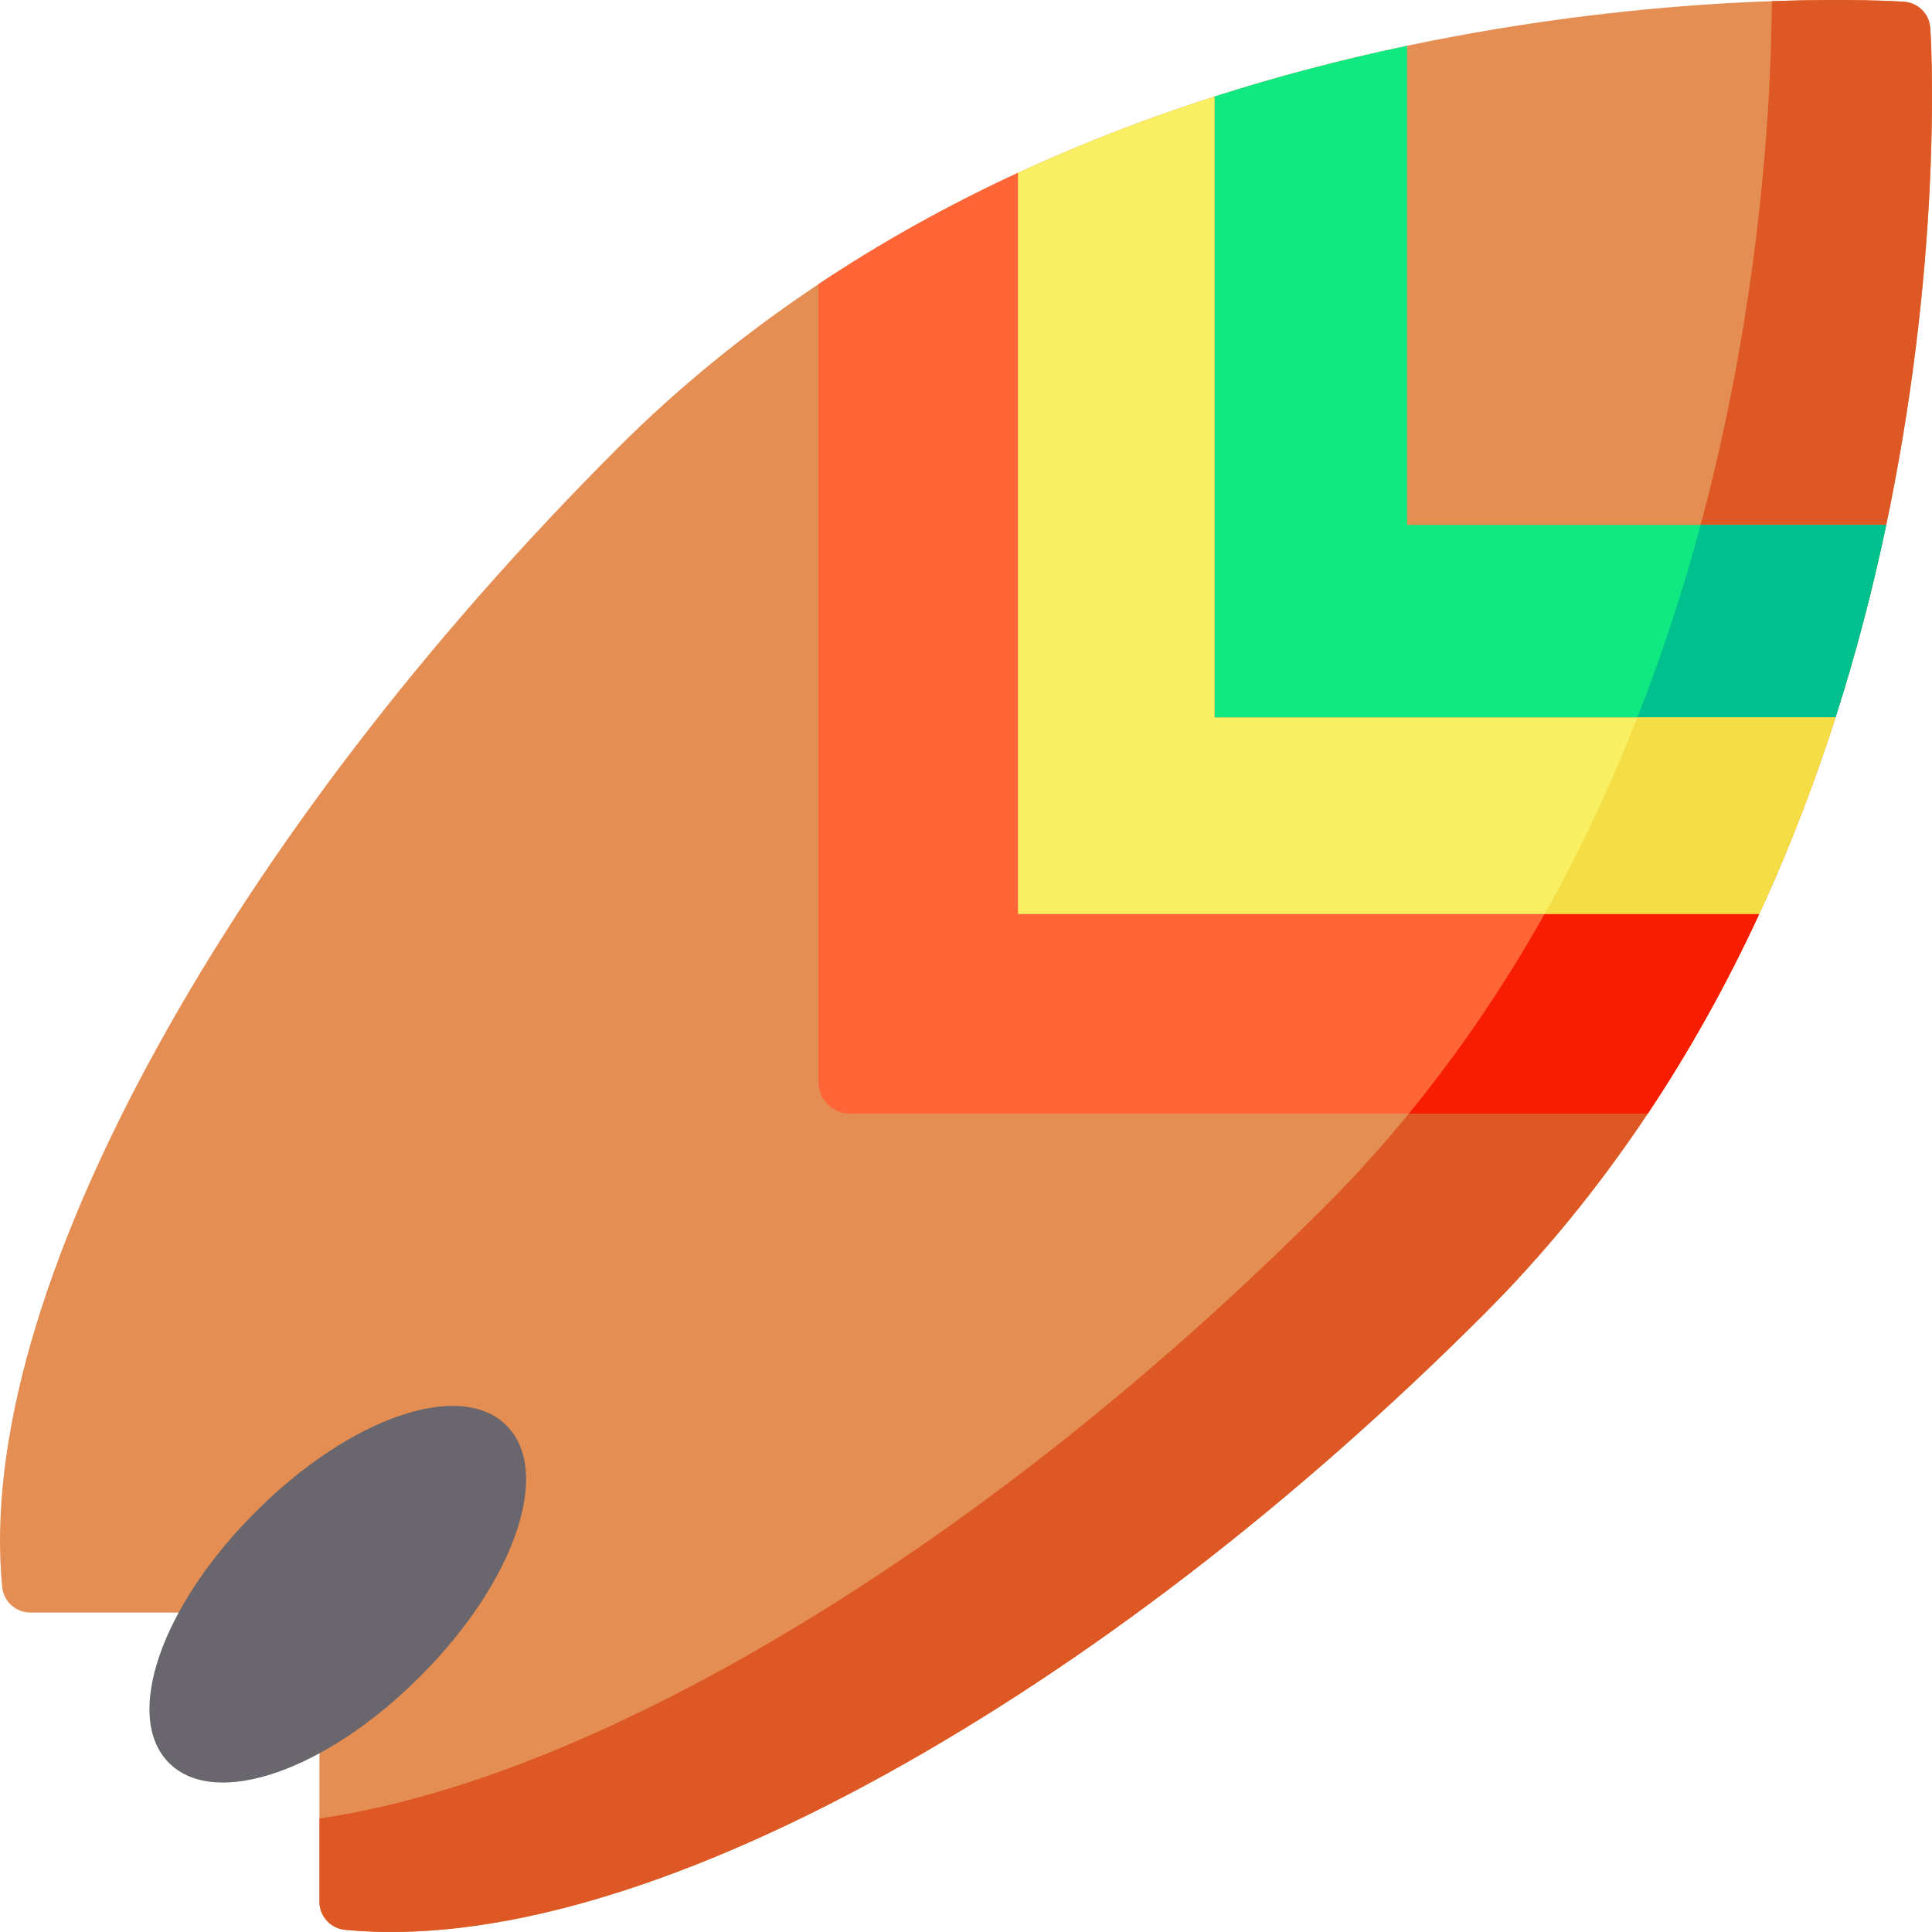
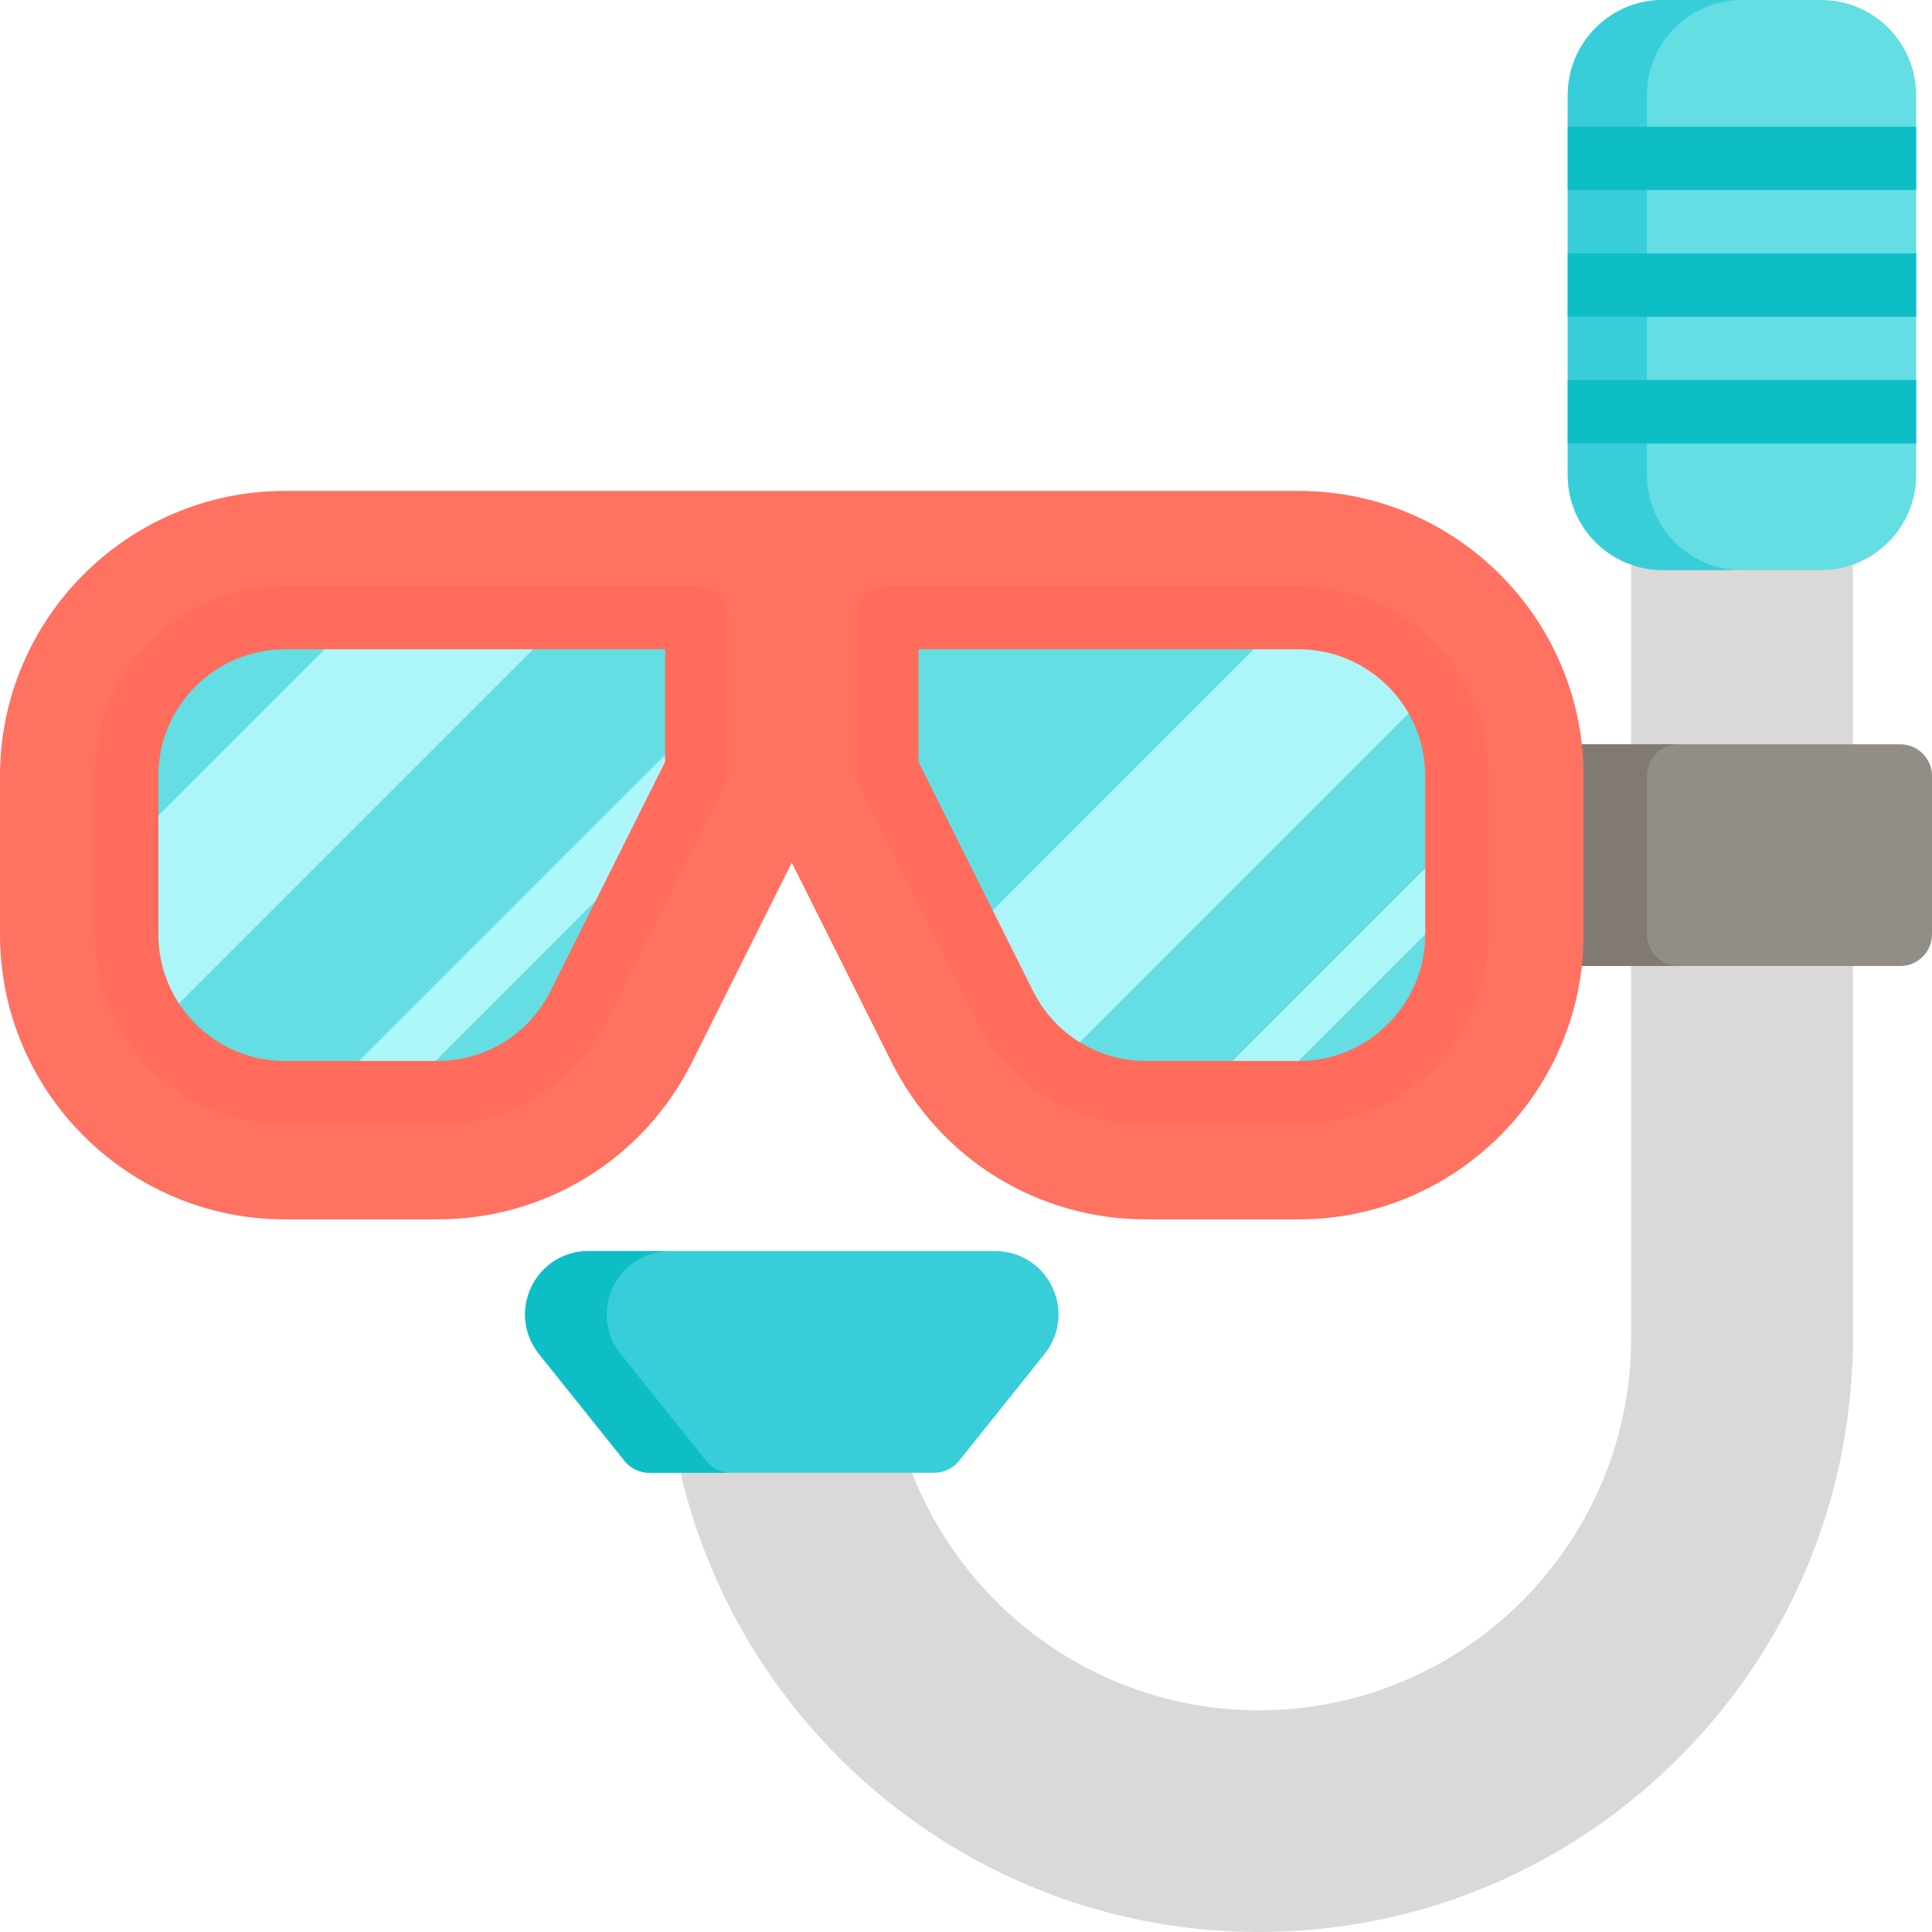
- <svg xmlns="http://www.w3.org/2000/svg" id="Layer_1" enable-background="new 0 0 512 512" height="512" viewBox="0 0 512 512" width="512">
+ <svg xmlns="http://www.w3.org/2000/svg" version="1.1" id="Layer_1" x="0px" y="0px" viewBox="0 0 512 512" style="enable-background:new 0 0 512 512;" xml:space="preserve">
+   <path style="fill:#DBD9D7;" d="M482.623,29.377h-41.967c-4.635,0-8.393,3.758-8.393,8.393v316.852  c0,54.381-44.242,98.623-98.623,98.623s-98.623-44.242-98.623-98.623c0-4.635-3.758-8.393-8.393-8.393h-41.967  c-4.635,0-8.393,3.758-8.393,8.393c0,86.778,70.599,157.377,157.377,157.377c40.737,0,79.4-15.566,108.867-43.829  c29.306-28.109,46.466-65.806,48.339-106.173c0.113-1.051,0.171-2.119,0.171-3.178V37.77  C491.016,33.135,487.258,29.377,482.623,29.377z" />
+   <path style="fill:#928D86;" d="M503.607,197.246h-92.328c-4.635,0-8.393,3.758-8.393,8.393v41.967c0,4.635,3.758,8.393,8.393,8.393  h92.328c4.635,0,8.393-3.758,8.393-8.393v-41.967C512,201.004,508.242,197.246,503.607,197.246z" />
+   <path style="fill:#807A72;" d="M436.459,247.607v-41.967c0-4.635,3.758-8.393,8.393-8.393h-33.574c-4.635,0-8.393,3.758-8.393,8.393  v41.967c0,4.635,3.758,8.393,8.393,8.393h33.574C440.217,256,436.459,252.242,436.459,247.607z" />
+   <path style="fill:#FF7161;" d="M344.131,130.098H75.541C33.887,130.098,0,163.986,0,205.639v41.967  c0,41.654,33.887,75.541,75.541,75.541h40.336c28.797,0,54.687-16,67.565-41.757l26.394-52.786l26.393,52.786  c12.879,25.757,38.768,41.757,67.565,41.757h40.337c41.654,0,75.541-33.887,75.541-75.541v-41.967  C419.672,163.986,385.785,130.098,344.131,130.098z" />
+   <path style="fill:#ACF6FA;" d="M303.795,289.574c-15.999,0-30.381-8.889-37.535-23.198l-31.244-62.484v-40.219h109.115  c23.141,0,41.967,18.826,41.967,41.967v41.967c0,23.141-18.826,41.967-41.967,41.967H303.795z" />
  <g>
-     <path d="m511.545 7.44c-.247-3.755-3.231-6.739-6.986-6.986-1.047-.071-13.993-.884-34.993-.149-21.516.757-51.475 3.14-85.748 9.638-3.663.693-7.318 1.421-10.932 2.192-17.55 3.691-34.576 8.174-50.995 13.435-16.97 5.43-33.296 11.702-48.859 18.738-1.082.488-2.164.99-3.238 1.485-18.78 8.683-36.436 18.547-52.904 29.528-19.445 12.954-37.221 27.463-53.18 43.422-50.21 50.21-92.345 105.001-121.858 158.457-30.722 55.639-44.998 105.213-41.272 143.374.375 3.839 3.606 6.774 7.467 6.774h44.999l31.614 31.614v44.999c-.007 2.058.827 3.939 2.192 5.303 1.188 1.188 2.786 1.98 4.575 2.157 38.161 3.726 87.742-10.543 143.382-41.265 53.455-29.514 108.24-71.656 158.45-121.865 15.959-15.959 30.461-33.728 43.415-53.173 10.981-16.468 20.852-34.131 29.535-52.911.495-1.075.997-2.156 1.485-3.239 7.036-15.563 13.307-31.889 18.738-48.859 5.261-16.418 9.744-33.445 13.435-50.995.771-3.613 1.499-7.269 2.192-10.932 12.83-67.703 9.627-118.606 9.486-120.742z" fill="#e58e53" />
-     <path d="m393.257 348.289c-50.21 50.21-104.994 92.352-158.45 121.865-55.64 30.723-105.221 44.992-143.382 41.265-1.789-.177-3.387-.969-4.575-2.157-1.365-1.365-2.199-3.245-2.192-5.303v-22.047c31.55-4.624 68.092-18.158 107.717-40.035 53.462-29.521 108.254-71.656 158.464-121.865 30.249-30.249 55.287-67.038 74.427-109.329 15.259-33.714 26.82-70.984 34.364-110.785 8.039-42.404 9.779-78.224 9.934-99.592 21-.735 33.947.078 34.993.149 3.755.247 6.739 3.231 6.986 6.986.141 2.135 3.344 53.038-9.489 120.741-.693 3.663-1.421 7.318-2.192 10.932-3.691 17.55-8.174 34.576-13.435 50.995-5.43 16.97-11.702 33.296-18.738 48.859-.488 1.082-.99 2.164-1.485 3.238-8.683 18.78-18.554 36.443-29.535 52.911-12.951 19.444-27.453 37.213-43.412 53.172z" fill="#dd5824" />
-     <path d="m436.672 295.116h-63.312l-148.098-.007c-4.624 0-8.372-3.748-8.372-8.372v-211.417c16.468-10.981 34.124-20.845 52.904-29.528v196.413h196.413c-8.683 18.781-18.554 36.443-29.535 52.911z" fill="#ff6536" />
-     <path d="m466.207 242.205h-196.413v-196.413c1.075-.495 2.157-.997 3.238-1.485 15.563-7.035 31.89-13.307 48.859-18.737v164.538h164.537c-5.43 16.97-11.702 33.296-18.738 48.859-.486 1.082-.988 2.164-1.483 3.238z" fill="#f9ef63" />
-     <path d="m486.429 190.108h-164.537v-164.538c16.418-5.261 33.445-9.744 50.995-13.435v126.978h126.978c-3.692 17.55-8.175 34.576-13.436 50.995z" fill="#10e881" />
-     <path d="m134.23 377.772c-12.23-12.23-41.453-2.168-66.527 22.906s-35.136 54.297-22.906 66.527 41.453 2.169 66.528-22.906 35.135-54.297 22.905-66.527z" fill="#69676d" />
-     <path d="m486.429 190.108h-52.494c6.406-16.305 11.999-33.339 16.744-50.995h49.185c-3.691 17.55-8.174 34.576-13.435 50.995z" fill="#00c18e" />
-     <path d="m436.672 295.116h-63.312c13.272-16.213 25.285-33.883 35.969-52.911h56.878c-8.683 18.781-18.554 36.443-29.535 52.911z" fill="#f71d00" />
-     <path d="m466.207 242.205h-56.878c5.699-10.125 11.009-20.64 15.938-31.522 3.041-6.717 5.932-13.583 8.669-20.576h52.494c-5.43 16.97-11.702 33.296-18.738 48.859-.488 1.083-.99 2.165-1.485 3.239z" fill="#f4dd45" />
+     <polygon style="fill:#64DDE3;" points="235.016,163.672 235.016,203.891 256.816,247.49 340.634,163.672  " />
+     <path style="fill:#64DDE3;" d="M379.409,182.952l-99.313,99.312c6.831,4.676,15.021,7.31,23.699,7.31h14.457l67.847-67.847v-16.087   C386.098,197.285,383.635,189.499,379.409,182.952z" />
+     <path style="fill:#64DDE3;" d="M335.738,289.574h8.393c23.141,0,41.967-18.827,41.967-41.967v-8.393L335.738,289.574z" />
  </g>
+   <path style="fill:#ACF6FA;" d="M75.541,289.574c-23.141,0-41.967-18.827-41.967-41.967v-41.967  c0-23.141,18.826-41.967,41.967-41.967h109.115v40.219l-31.242,62.483c-7.155,14.311-21.538,23.199-37.537,23.199H75.541z" />
+   <g>
+     <path style="fill:#64DDE3;" d="M75.541,163.672c-23.141,0-41.967,18.826-41.967,41.967v18.885l60.852-60.852H75.541z" />
+     <path style="fill:#64DDE3;" d="M149.683,163.672L41.395,271.96c7.618,10.651,20.08,17.614,34.146,17.614h11.192l97.923-97.923   v-27.979H149.683z" />
+     <path style="fill:#64DDE3;" d="M107.016,289.574h8.86c15.999,0,30.381-8.889,37.535-23.198l23.199-46.398L107.016,289.574z" />
+   </g>
+   <g>
+     <path style="fill:#FF6C5C;" d="M344.131,297.967h-40.336c-19.198,0-36.458-10.667-45.043-27.838l-31.243-62.484   c-0.583-1.166-0.887-2.45-0.887-3.754v-40.219c0-4.635,3.758-8.393,8.393-8.393h109.115c27.769,0,50.361,22.592,50.361,50.361   v41.967C394.492,275.375,371.9,297.967,344.131,297.967z M243.41,201.911l30.357,60.712c5.723,11.447,17.23,18.558,30.029,18.558   h40.336c18.513,0,33.574-15.061,33.574-33.574v-41.967c0-18.513-15.061-33.574-33.574-33.574H243.41V201.911z" />
+     <path style="fill:#FF6C5C;" d="M115.877,297.967H75.541c-27.769,0-50.361-22.592-50.361-50.361v-41.967   c0-27.769,22.592-50.361,50.361-50.361h109.115c4.635,0,8.393,3.758,8.393,8.393v40.219c0,1.303-0.303,2.588-0.887,3.754   l-31.242,62.483C152.335,287.3,135.076,297.967,115.877,297.967z M75.541,172.066c-18.513,0-33.574,15.061-33.574,33.574v41.967   c0,18.513,15.061,33.574,33.574,33.574h40.336c12.799,0,24.305-7.111,30.029-18.559l30.357-60.711v-29.845H75.541z" />
+   </g>
+   <path style="fill:#38CED9;" d="M278.847,341.056c-2.82-5.869-8.618-9.515-15.13-9.515H155.955c-6.512,0-12.309,3.646-15.13,9.515  s-2.046,12.674,2.022,17.758l22.664,28.33c1.593,1.992,4.005,3.151,6.554,3.151h75.541c2.549,0,4.962-1.158,6.554-3.15l22.664-28.33  C280.893,353.729,281.667,346.925,278.847,341.056z" />
+   <path style="fill:#0EBEC7;" d="M187.15,387.145l-22.664-28.33c-4.068-5.085-4.842-11.89-2.022-17.758  c2.82-5.868,8.619-9.516,15.13-9.516h-21.638c-6.512,0-12.309,3.646-15.13,9.515s-2.046,12.674,2.022,17.758l22.664,28.33  c1.593,1.992,4.005,3.151,6.554,3.151h21.638C191.154,390.295,188.743,389.137,187.15,387.145z" />
+   <path style="fill:#64DDE3;" d="M482.623,0h-41.967c-13.885,0-25.18,11.295-25.18,25.18v100.721c0,13.885,11.295,25.18,25.18,25.18  h41.967c13.885,0,25.18-11.295,25.18-25.18V25.18C507.803,11.295,496.508,0,482.623,0z" />
+   <path style="fill:#38CED9;" d="M436.459,125.902V25.18c0-13.885,11.295-25.18,25.18-25.18h-20.984  c-13.885,0-25.18,11.295-25.18,25.18v100.721c0,13.885,11.295,25.18,25.18,25.18h20.984  C447.754,151.082,436.459,139.786,436.459,125.902z" />
+   <g>
+     <rect x="415.475" y="33.574" style="fill:#0EBEC7;" width="92.328" height="16.787" />
+     <rect x="415.475" y="67.148" style="fill:#0EBEC7;" width="92.328" height="16.787" />
+     <rect x="415.475" y="100.721" style="fill:#0EBEC7;" width="92.328" height="16.787" />
+   </g>
+   <g>
+ </g>
+   <g>
+ </g>
+   <g>
+ </g>
+   <g>
+ </g>
+   <g>
+ </g>
+   <g>
+ </g>
+   <g>
+ </g>
+   <g>
+ </g>
+   <g>
+ </g>
+   <g>
+ </g>
+   <g>
+ </g>
+   <g>
+ </g>
+   <g>
+ </g>
+   <g>
+ </g>
+   <g>
+ </g>
</svg>
